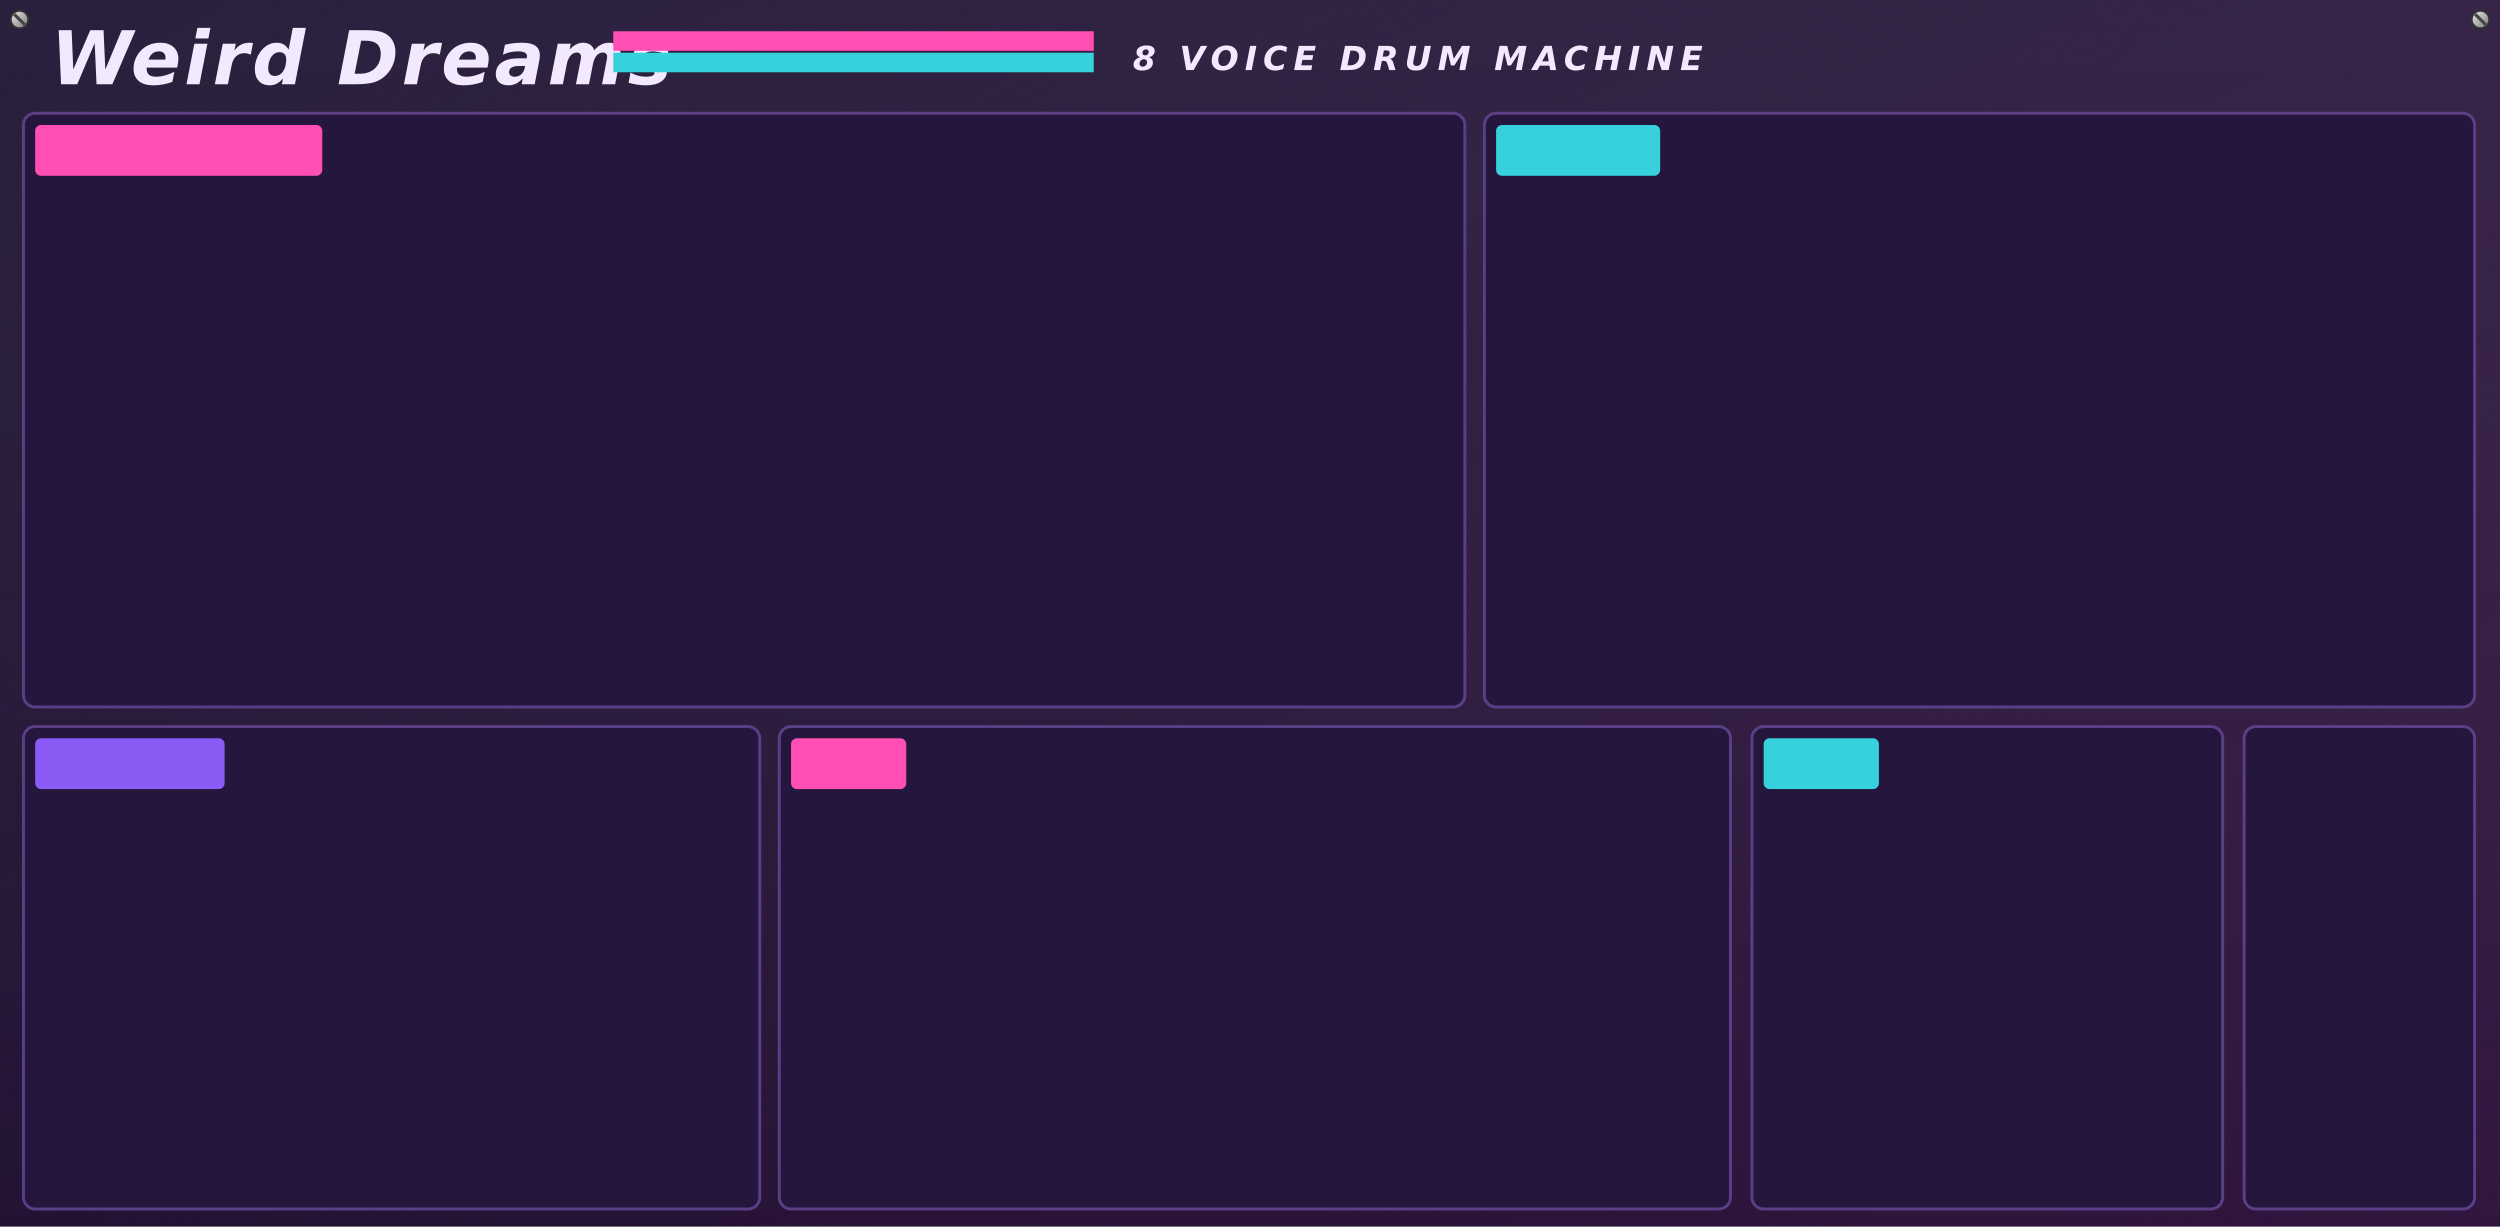
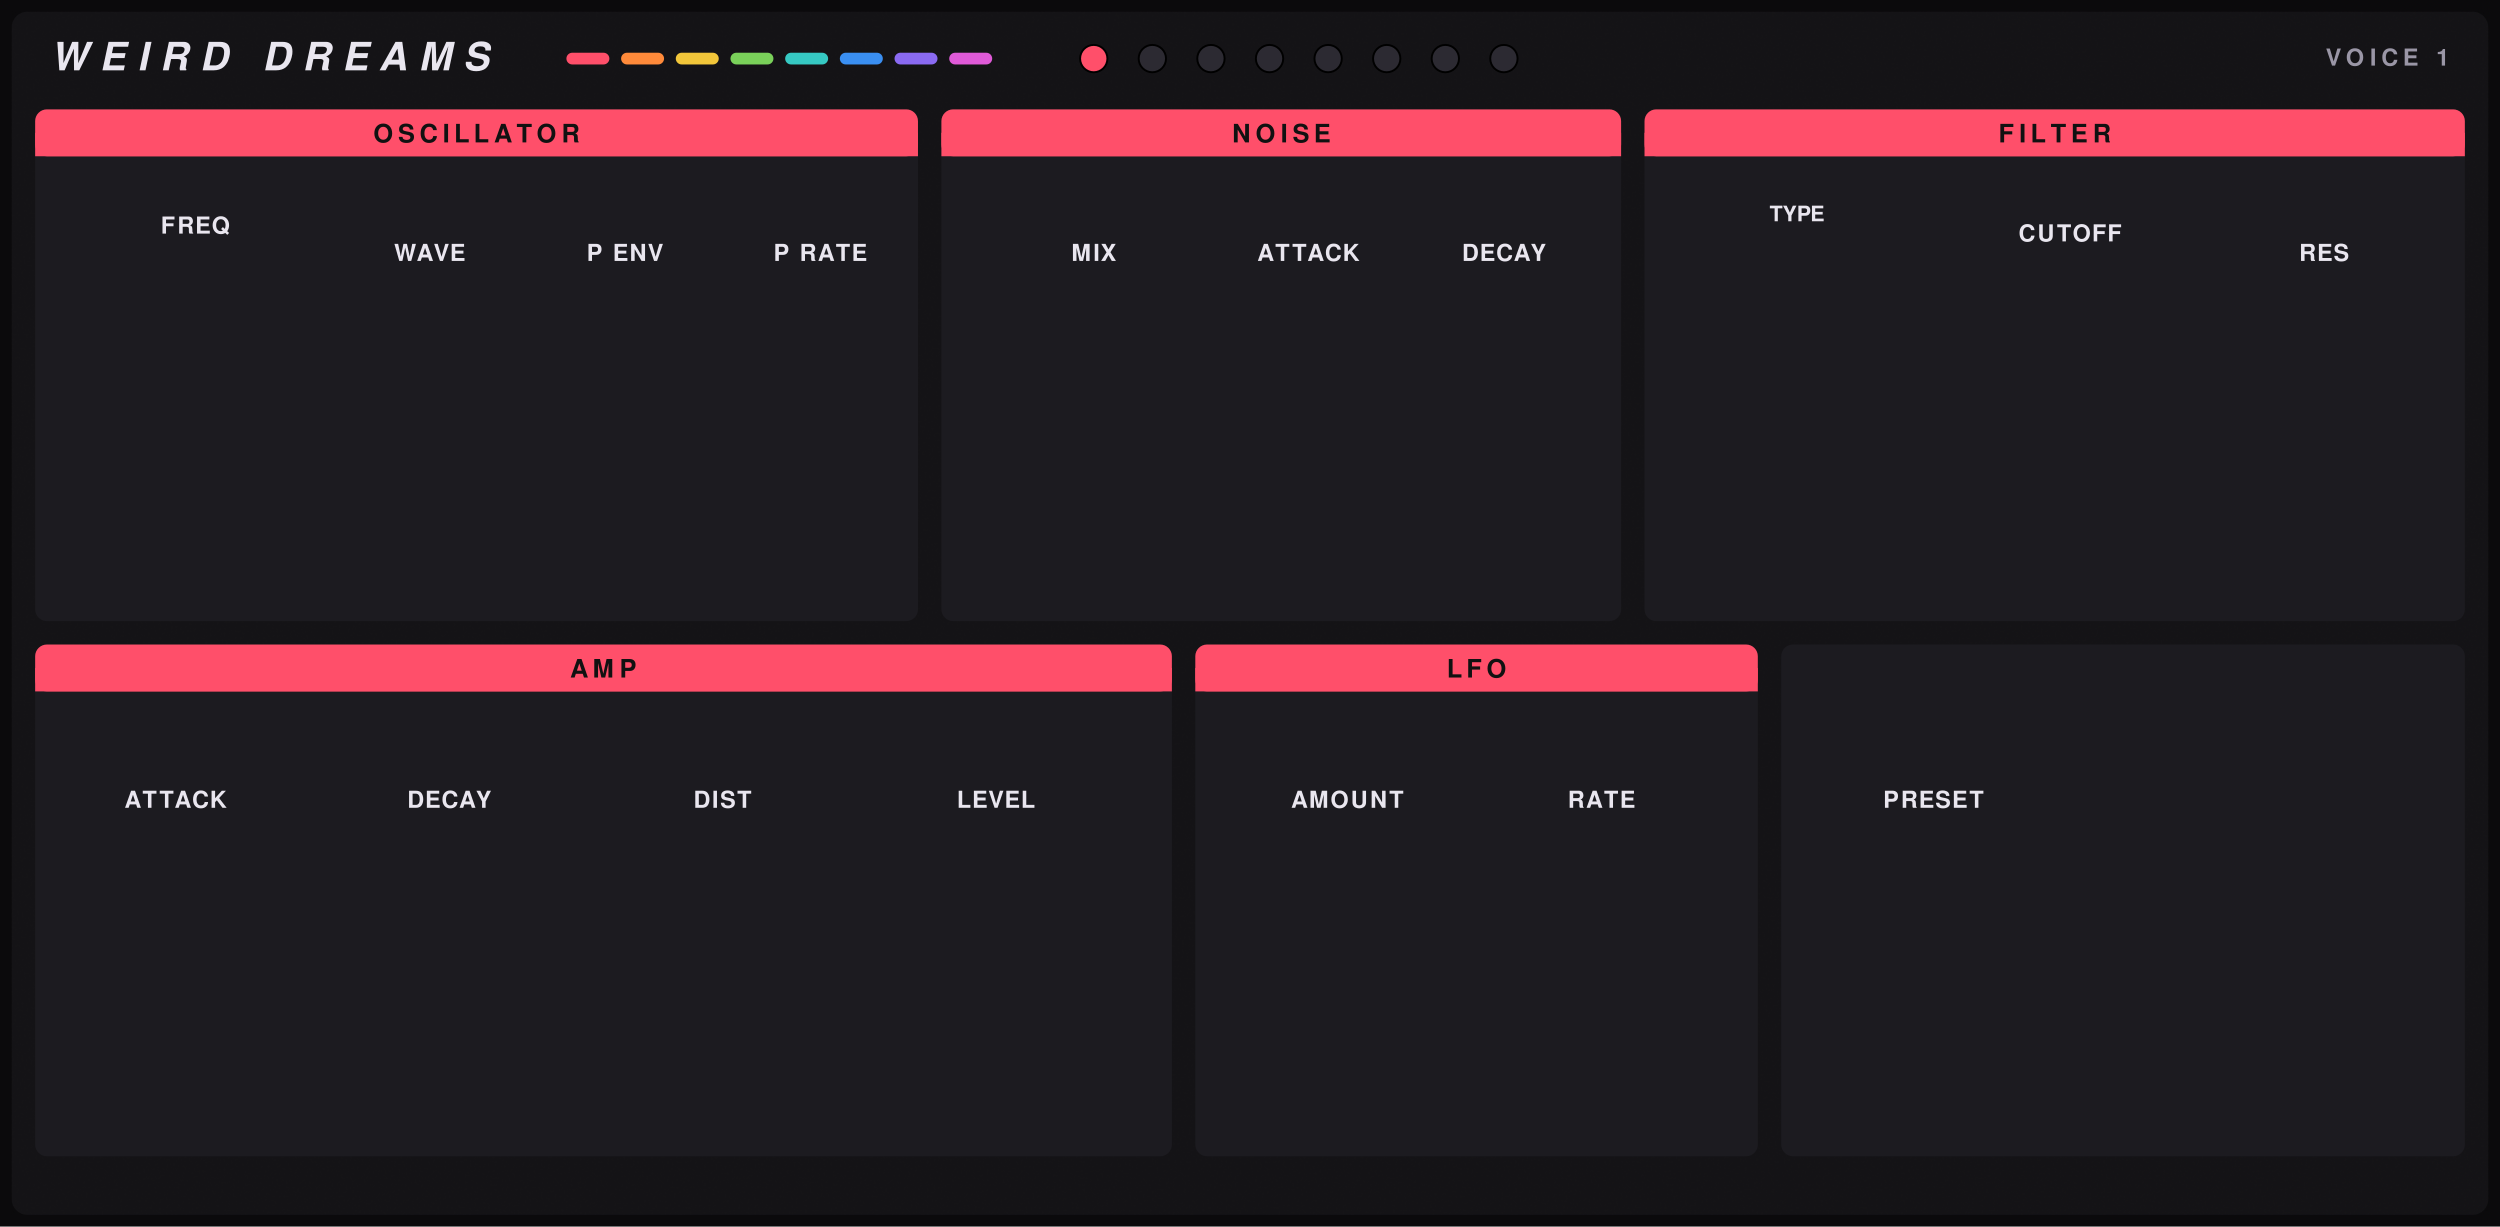
<svg xmlns="http://www.w3.org/2000/svg" width="1280" height="628" viewBox="0 0 1280 628">
  <defs>
-     <filter id="brush" x="0" y="0" width="100%" height="100%">
-       <feTurbulence type="fractalNoise" baseFrequency="0.002 0.9" numOctaves="2" seed="4" />
-       <feColorMatrix values="0 0 0 0 1  0 0 0 0 1  0 0 0 0 1  0 0 0 0.16 0" />
+     <linearGradient id="hw-screw" x1="0" y1="0" x2="1" y2="1">
+       <stop offset="0" stop-color="#f2f2f2" />
+       <stop offset="1" stop-color="#7a7a7a" />
+     </linearGradient>
+     <filter id="hw-brush" x="0" y="0" width="100%" height="100%">
+       <feTurbulence type="fractalNoise" baseFrequency="0.003 0.8" numOctaves="2" seed="5" />
+       <feColorMatrix values="0 0 0 0 1  0 0 0 0 1  0 0 0 0 1  0 0 0 0.20 0" />
    </filter>
-     <filter id="grain" x="0" y="0" width="100%" height="100%">
-       <feTurbulence type="fractalNoise" baseFrequency="0.9" numOctaves="2" seed="7" />
-       <feColorMatrix values="0 0 0 0 0  0 0 0 0 0  0 0 0 0 0  0 0 0 0.10 0" />
+     <filter id="hw-brushd" x="0" y="0" width="100%" height="100%">
+       <feTurbulence type="fractalNoise" baseFrequency="0.003 0.8" numOctaves="2" seed="9" />
+       <feColorMatrix values="0 0 0 0 0  0 0 0 0 0  0 0 0 0 0  0 0 0 0.16 0" />
    </filter>
-     <filter id="woodf" x="0" y="0" width="100%" height="100%">
-       <feTurbulence type="fractalNoise" baseFrequency="0.012 0.25" numOctaves="3" seed="11" />
-       <feColorMatrix values="0 0 0 0 0.36  0 0 0 0 0.20  0 0 0 0 0.09  0 0 0 0.9 0" />
+     <filter id="hw-grain" x="0" y="0" width="100%" height="100%">
+       <feTurbulence type="fractalNoise" baseFrequency="0.85" numOctaves="2" seed="3" />
+       <feColorMatrix values="0 0 0 0 0  0 0 0 0 0  0 0 0 0 0  0 0 0 0.07 0" />
    </filter>
-     <linearGradient id="screw" x1="0" y1="0" x2="1" y2="1">
-       <stop offset="0" stop-color="#eee" />
-       <stop offset="1" stop-color="#777" />
-     </linearGradient>
-     <linearGradient id="shade" x1="0" y1="0" x2="0" y2="1">
-       <stop offset="0" stop-color="#fff" stop-opacity="0.07" />
-       <stop offset="1" stop-color="#000" stop-opacity="0.12" />
+     <filter id="hw-wood" x="0" y="0" width="100%" height="100%">
+       <feTurbulence type="fractalNoise" baseFrequency="0.006 0.18" numOctaves="4" seed="21" />
+       <feColorMatrix values="0 0 0 0 0.30  0 0 0 0 0.15  0 0 0 0 0.05  0 0 0 0.85 0" />
+     </filter>
+     <filter id="hw-soft" x="-20%" y="-20%" width="140%" height="140%">
+       <feGaussianBlur stdDeviation="2" />
+     </filter>
+     <filter id="hw-shadow" x="-30%" y="-30%" width="160%" height="160%">
+       <feDropShadow dx="0" dy="2" stdDeviation="2" flood-opacity="0.45" />
+     </filter>
+     <linearGradient id="hw-vshade" x1="0" y1="0" x2="0" y2="1">
+       <stop offset="0" stop-color="#fff" stop-opacity="0.10" />
+       <stop offset="1" stop-color="#000" stop-opacity="0.14" />
    </linearGradient>
  </defs>
-   <defs>
-     <linearGradient id="bgg" x1="0" y1="0" x2="1" y2="1">
-       <stop offset="0" stop-color="#1a1030" />
-       <stop offset="1" stop-color="#3a1a4a" />
-     </linearGradient>
-   </defs>
-   <rect width="1280" height="628" fill="url(#bgg)" />
-   <rect width="1280" height="628" filter="url(#grain)" />
-   <rect width="1280" height="628" fill="url(#shade)" />
-   <rect x="12" y="58" width="738" height="304" rx="6" fill="#24163d" stroke="#5a3f87" stroke-width="1.5" />
-   <rect x="18" y="64" width="147" height="26" rx="3" fill="#ff4fb4" />
-   <rect x="760" y="58" width="507" height="304" rx="6" fill="#24163d" stroke="#5a3f87" stroke-width="1.5" />
-   <rect x="766" y="64" width="84" height="26" rx="3" fill="#36d1dc" />
-   <rect x="12" y="372" width="377" height="247" rx="6" fill="#24163d" stroke="#5a3f87" stroke-width="1.5" />
-   <rect x="18" y="378" width="97" height="26" rx="3" fill="#8a5cf5" />
-   <rect x="399" y="372" width="487" height="247" rx="6" fill="#24163d" stroke="#5a3f87" stroke-width="1.5" />
-   <rect x="405" y="378" width="59" height="26" rx="3" fill="#ff4fb4" />
-   <rect x="897" y="372" width="241" height="247" rx="6" fill="#24163d" stroke="#5a3f87" stroke-width="1.5" />
-   <rect x="903" y="378" width="59" height="26" rx="3" fill="#36d1dc" />
-   <rect x="1149" y="372" width="118" height="247" rx="6" fill="#24163d" stroke="#5a3f87" stroke-width="1.5" />
-   <text x="26" y="30" font-family="Titillium Web, DejaVu Sans, sans-serif" font-size="38" font-weight="700" fill="#f3e9ff" text-anchor="start" dominant-baseline="central" style="letter-spacing:0.04em;font-style:italic;">Weird Dreams</text>
-   <rect x="314" y="16" width="246" height="10" fill="#ff4fb4" />
-   <rect x="314" y="27" width="246" height="10" fill="#36d1dc" />
-   <text x="580" y="30" font-family="Titillium Web, DejaVu Sans, sans-serif" font-size="17" font-weight="600" fill="#f3e9ff" text-anchor="start" dominant-baseline="central" style="letter-spacing:0.18em;font-style:italic;">8 VOICE DRUM MACHINE</text>
-   <circle cx="10" cy="10" r="4.5" fill="url(#screw)" stroke="#333" stroke-width="1" />
-   <line x1="7.3" y1="7.3" x2="12.7" y2="12.7" stroke="#444" stroke-width="1.6" />
-   <circle cx="1270" cy="10" r="4.5" fill="url(#screw)" stroke="#333" stroke-width="1" />
-   <line x1="1267.3" y1="7.3" x2="1272.7" y2="12.7" stroke="#444" stroke-width="1.6" />
+   <rect x="0" y="0" width="1280" height="628" rx="0" fill="#0b0a0c" />
+   <rect x="6" y="6" width="1268" height="616" rx="8" fill="#151417" />
+   <rect x="6" y="6" width="1268" height="616" filter="url(#hw-grain)" />
+   <text x="26" y="30" font-size="20" fill="#e9e6ef" text-anchor="start" dominant-baseline="central" style="font-family:FreeSans, Liberation Sans, Titillium Web, sans-serif;font-weight:700;letter-spacing:0.3em;font-style:italic;">WEIRD DREAMS</text>
+   <text x="1254" y="30" font-size="12" fill="#9a96a6" text-anchor="end" dominant-baseline="central" style="font-family:FreeSans, Liberation Sans, Titillium Web, sans-serif;font-weight:700;letter-spacing:0.24em;">VOICE 1</text>
+   <rect x="290" y="27" width="22" height="6" rx="3" fill="#ff4f6a" />
+   <rect x="318" y="27" width="22" height="6" rx="3" fill="#ff8a3a" />
+   <rect x="346" y="27" width="22" height="6" rx="3" fill="#f2c63a" />
+   <rect x="374" y="27" width="22" height="6" rx="3" fill="#7ad15a" />
+   <rect x="402" y="27" width="22" height="6" rx="3" fill="#36c9c3" />
+   <rect x="430" y="27" width="22" height="6" rx="3" fill="#3a8ff2" />
+   <rect x="458" y="27" width="22" height="6" rx="3" fill="#8a6af2" />
+   <rect x="486" y="27" width="22" height="6" rx="3" fill="#e05ad8" />
+   <circle cx="560" cy="30" r="7" fill="#ff4f6a" stroke="#000" stroke-width="1" />
+   <circle cx="590" cy="30" r="7" fill="#2c2a32" stroke="#000" stroke-width="1" />
+   <circle cx="620" cy="30" r="7" fill="#2c2a32" stroke="#000" stroke-width="1" />
+   <circle cx="650" cy="30" r="7" fill="#2c2a32" stroke="#000" stroke-width="1" />
+   <circle cx="680" cy="30" r="7" fill="#2c2a32" stroke="#000" stroke-width="1" />
+   <circle cx="710" cy="30" r="7" fill="#2c2a32" stroke="#000" stroke-width="1" />
+   <circle cx="740" cy="30" r="7" fill="#2c2a32" stroke="#000" stroke-width="1" />
+   <circle cx="770" cy="30" r="7" fill="#2c2a32" stroke="#000" stroke-width="1" />
+   <rect x="18" y="56" width="452" height="262" rx="6" fill="#1c1b20" />
+   <rect x="18" y="56" width="452" height="24" rx="6" fill="#ff4f6a" />
+   <rect x="18" y="68" width="452" height="12" rx="0" fill="#ff4f6a" />
+   <text x="244" y="69" font-size="13" fill="#111" text-anchor="middle" dominant-baseline="central" style="font-family:FreeSans, Liberation Sans, Titillium Web, sans-serif;font-weight:700;letter-spacing:0.2em;">OSCILLATOR</text>
+   <rect x="482" y="56" width="348" height="262" rx="6" fill="#1c1b20" />
+   <rect x="482" y="56" width="348" height="24" rx="6" fill="#ff4f6a" />
+   <rect x="482" y="68" width="348" height="12" rx="0" fill="#ff4f6a" />
+   <text x="656" y="69" font-size="13" fill="#111" text-anchor="middle" dominant-baseline="central" style="font-family:FreeSans, Liberation Sans, Titillium Web, sans-serif;font-weight:700;letter-spacing:0.2em;">NOISE</text>
+   <rect x="842" y="56" width="420" height="262" rx="6" fill="#1c1b20" />
+   <rect x="842" y="56" width="420" height="24" rx="6" fill="#ff4f6a" />
+   <rect x="842" y="68" width="420" height="12" rx="0" fill="#ff4f6a" />
+   <text x="1052" y="69" font-size="13" fill="#111" text-anchor="middle" dominant-baseline="central" style="font-family:FreeSans, Liberation Sans, Titillium Web, sans-serif;font-weight:700;letter-spacing:0.2em;">FILTER</text>
+   <rect x="18" y="330" width="582" height="262" rx="6" fill="#1c1b20" />
+   <rect x="18" y="330" width="582" height="24" rx="6" fill="#ff4f6a" />
+   <rect x="18" y="342" width="582" height="12" rx="0" fill="#ff4f6a" />
+   <text x="309" y="343" font-size="13" fill="#111" text-anchor="middle" dominant-baseline="central" style="font-family:FreeSans, Liberation Sans, Titillium Web, sans-serif;font-weight:700;letter-spacing:0.2em;">AMP</text>
+   <rect x="612" y="330" width="288" height="262" rx="6" fill="#1c1b20" />
+   <rect x="612" y="330" width="288" height="24" rx="6" fill="#ff4f6a" />
+   <rect x="612" y="342" width="288" height="12" rx="0" fill="#ff4f6a" />
+   <text x="756" y="343" font-size="13" fill="#111" text-anchor="middle" dominant-baseline="central" style="font-family:FreeSans, Liberation Sans, Titillium Web, sans-serif;font-weight:700;letter-spacing:0.2em;">LFO</text>
+   <rect x="912" y="330" width="350" height="262" rx="6" fill="#1c1b20" />
+   <text x="920" y="110" font-size="11" fill="#e9e6ef" text-anchor="middle" dominant-baseline="central" style="font-family:FreeSans, Liberation Sans, Titillium Web, sans-serif;font-weight:700;letter-spacing:0em;">TYPE</text>
+   <text x="100" y="116" font-size="12" fill="#e9e6ef" text-anchor="middle" dominant-baseline="central" style="font-family:FreeSans, Liberation Sans, Titillium Web, sans-serif;font-weight:700;letter-spacing:0.08em;">FREQ</text>
+   <text x="220" y="130" font-size="12" fill="#e9e6ef" text-anchor="middle" dominant-baseline="central" style="font-family:FreeSans, Liberation Sans, Titillium Web, sans-serif;font-weight:700;letter-spacing:0.08em;">WAVE</text>
+   <text x="320" y="130" font-size="12" fill="#e9e6ef" text-anchor="middle" dominant-baseline="central" style="font-family:FreeSans, Liberation Sans, Titillium Web, sans-serif;font-weight:700;letter-spacing:0.08em;">P ENV</text>
+   <text x="420" y="130" font-size="12" fill="#e9e6ef" text-anchor="middle" dominant-baseline="central" style="font-family:FreeSans, Liberation Sans, Titillium Web, sans-serif;font-weight:700;letter-spacing:0.08em;">P RATE</text>
+   <text x="560" y="130" font-size="12" fill="#e9e6ef" text-anchor="middle" dominant-baseline="central" style="font-family:FreeSans, Liberation Sans, Titillium Web, sans-serif;font-weight:700;letter-spacing:0.08em;">MIX</text>
+   <text x="670" y="130" font-size="12" fill="#e9e6ef" text-anchor="middle" dominant-baseline="central" style="font-family:FreeSans, Liberation Sans, Titillium Web, sans-serif;font-weight:700;letter-spacing:0.08em;">ATTACK</text>
+   <text x="770" y="130" font-size="12" fill="#e9e6ef" text-anchor="middle" dominant-baseline="central" style="font-family:FreeSans, Liberation Sans, Titillium Web, sans-serif;font-weight:700;letter-spacing:0.08em;">DECAY</text>
+   <text x="1060" y="120" font-size="12" fill="#e9e6ef" text-anchor="middle" dominant-baseline="central" style="font-family:FreeSans, Liberation Sans, Titillium Web, sans-serif;font-weight:700;letter-spacing:0.08em;">CUTOFF</text>
+   <text x="1190" y="130" font-size="12" fill="#e9e6ef" text-anchor="middle" dominant-baseline="central" style="font-family:FreeSans, Liberation Sans, Titillium Web, sans-serif;font-weight:700;letter-spacing:0.08em;">RES</text>
+   <text x="90" y="410" font-size="12" fill="#e9e6ef" text-anchor="middle" dominant-baseline="central" style="font-family:FreeSans, Liberation Sans, Titillium Web, sans-serif;font-weight:700;letter-spacing:0.08em;">ATTACK</text>
+   <text x="230" y="410" font-size="12" fill="#e9e6ef" text-anchor="middle" dominant-baseline="central" style="font-family:FreeSans, Liberation Sans, Titillium Web, sans-serif;font-weight:700;letter-spacing:0.08em;">DECAY</text>
+   <text x="370" y="410" font-size="12" fill="#e9e6ef" text-anchor="middle" dominant-baseline="central" style="font-family:FreeSans, Liberation Sans, Titillium Web, sans-serif;font-weight:700;letter-spacing:0.08em;">DIST</text>
+   <text x="510" y="410" font-size="12" fill="#e9e6ef" text-anchor="middle" dominant-baseline="central" style="font-family:FreeSans, Liberation Sans, Titillium Web, sans-serif;font-weight:700;letter-spacing:0.08em;">LEVEL</text>
+   <text x="690" y="410" font-size="12" fill="#e9e6ef" text-anchor="middle" dominant-baseline="central" style="font-family:FreeSans, Liberation Sans, Titillium Web, sans-serif;font-weight:700;letter-spacing:0.08em;">AMOUNT</text>
+   <text x="820" y="410" font-size="12" fill="#e9e6ef" text-anchor="middle" dominant-baseline="central" style="font-family:FreeSans, Liberation Sans, Titillium Web, sans-serif;font-weight:700;letter-spacing:0.08em;">RATE</text>
+   <text x="990" y="410" font-size="12" fill="#e9e6ef" text-anchor="middle" dominant-baseline="central" style="font-family:FreeSans, Liberation Sans, Titillium Web, sans-serif;font-weight:700;letter-spacing:0.08em;">PRESET</text>
</svg>
